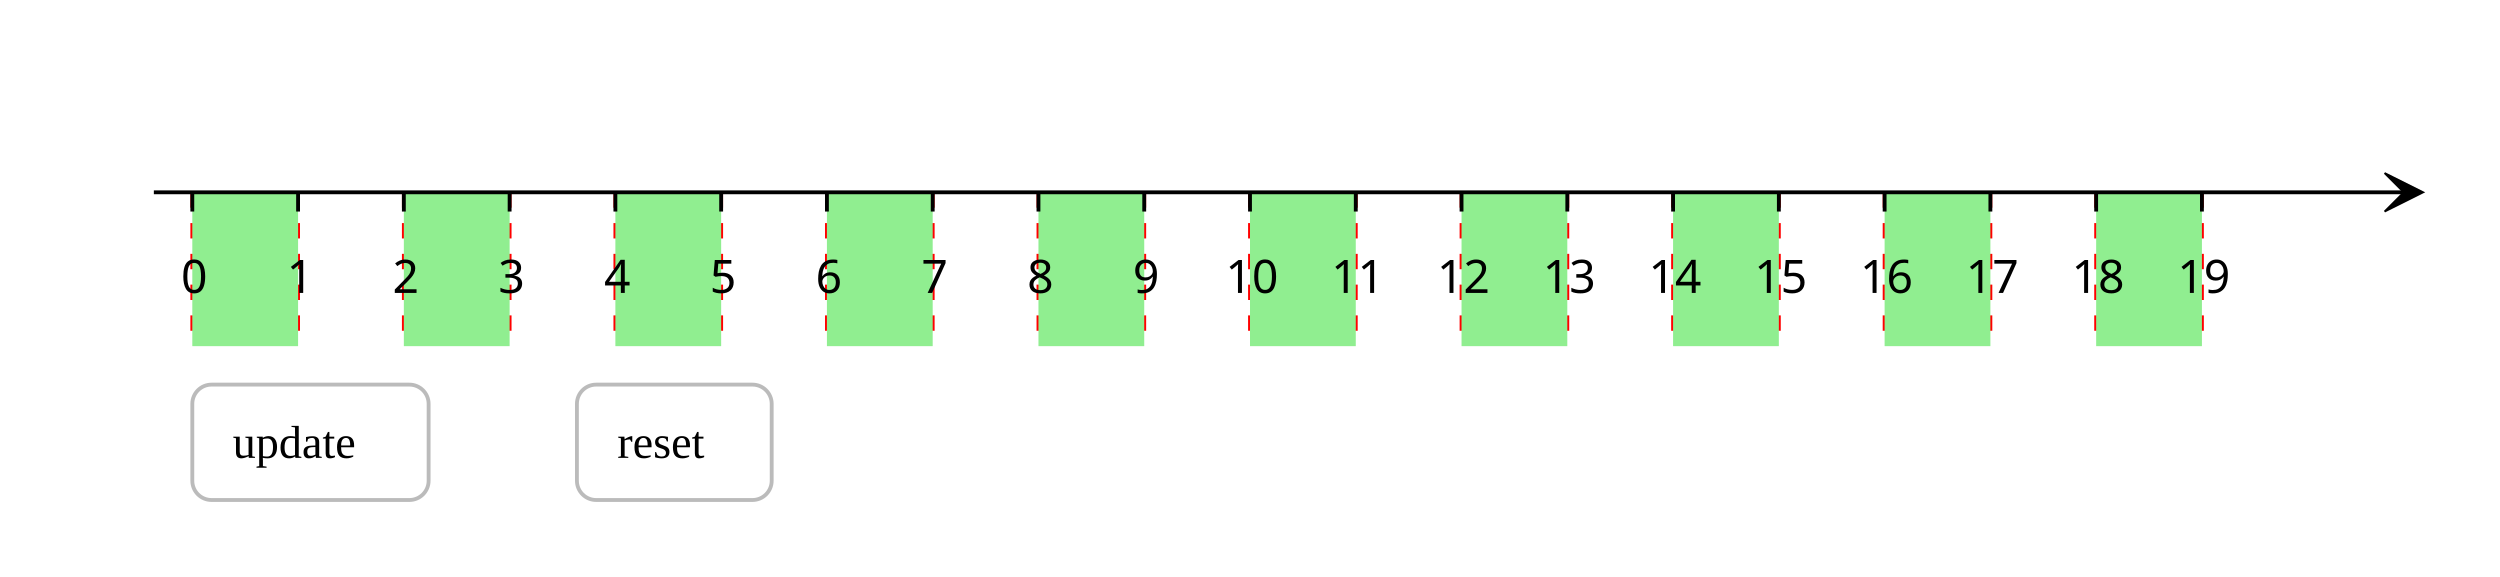
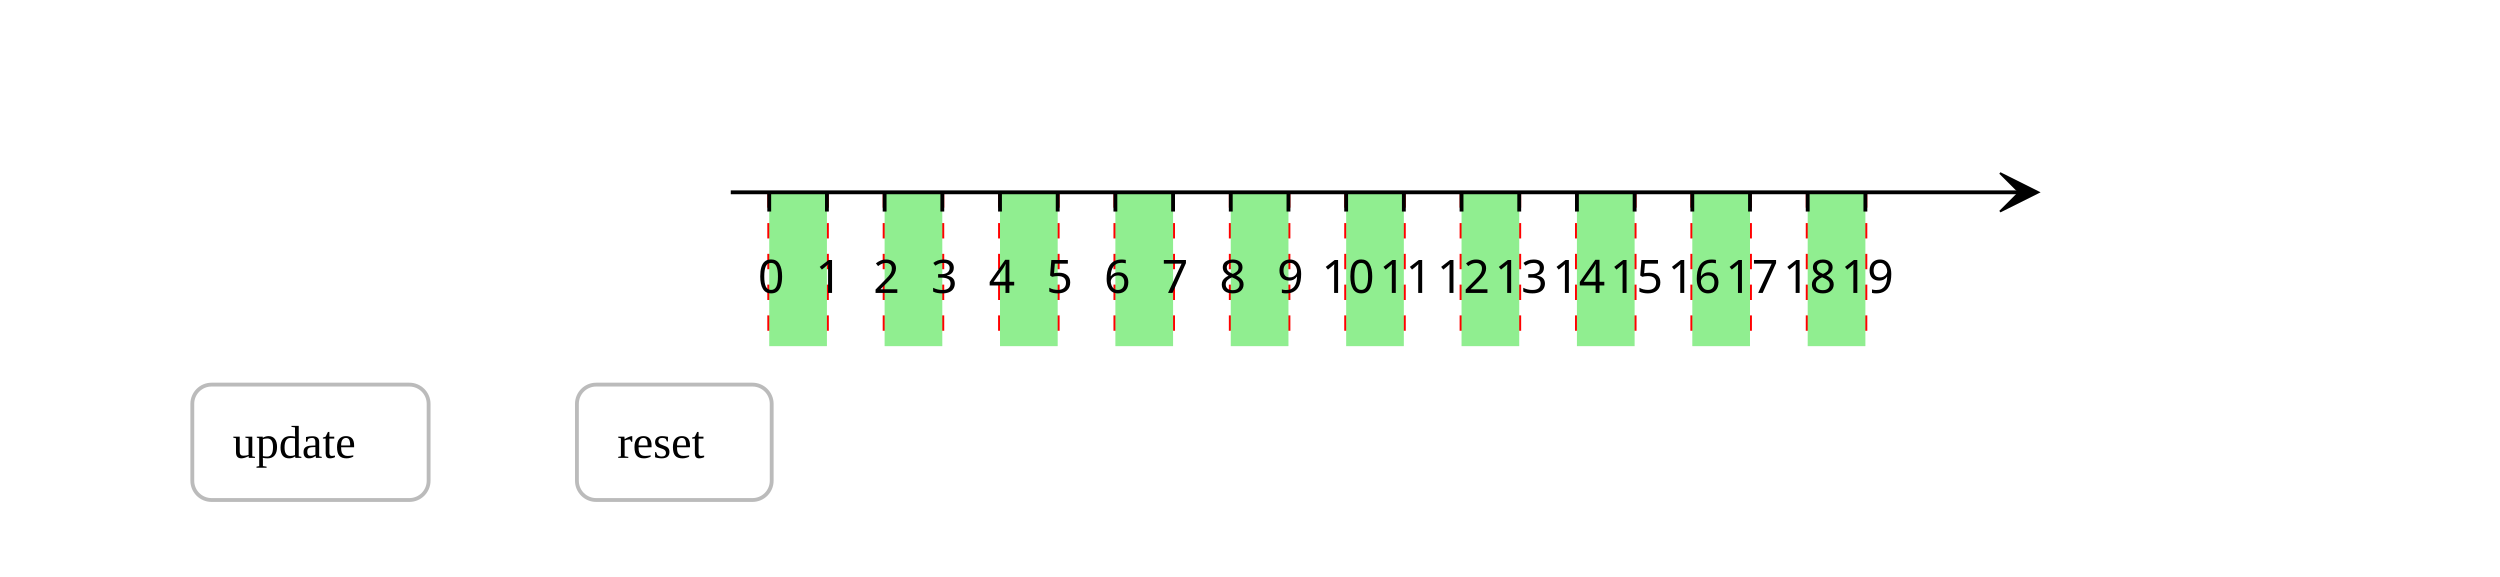
<svg xmlns="http://www.w3.org/2000/svg" width="650" height="150" color-interpolation-filters="sRGB" style="background: transparent;">
  <g>
    <g fill="none">
      <g fill="none">
        <g fill="none">
          <g fill="none" class="axis-grid-group">
            <g fill="none" class="axis-grid">
              <g fill="none" class="grid-line-group">
                <g>
-                   <path fill="none" stroke="rgba(255,0,0,1)" stroke-dasharray="4,4" stroke-width="1" d="m50 50 0 40" class="grid-line" />
-                 </g>
-                 <g>
-                   <path fill="none" stroke="rgba(255,0,0,1)" stroke-dasharray="4,4" stroke-width="1" d="m77.5 50 0 40" class="grid-line" />
-                 </g>
-                 <g>
-                   <path fill="none" stroke="rgba(255,0,0,1)" stroke-dasharray="4,4" stroke-width="1" d="m105 50 0 40" class="grid-line" />
-                 </g>
-                 <g>
-                   <path fill="none" stroke="rgba(255,0,0,1)" stroke-dasharray="4,4" stroke-width="1" d="m132.5 50 0 40" class="grid-line" />
-                 </g>
-                 <g>
-                   <path fill="none" stroke="rgba(255,0,0,1)" stroke-dasharray="4,4" stroke-width="1" d="m160 50 0 40" class="grid-line" />
-                 </g>
-                 <g>
-                   <path fill="none" stroke="rgba(255,0,0,1)" stroke-dasharray="4,4" stroke-width="1" d="m187.5 50 0 40" class="grid-line" />
+                   <path fill="none" stroke="rgba(255,0,0,1)" stroke-dasharray="4,4" stroke-width="1" d="m200 50 0 40" class="grid-line" />
                </g>
                <g>
                  <path fill="none" stroke="rgba(255,0,0,1)" stroke-dasharray="4,4" stroke-width="1" d="m215 50 0 40" class="grid-line" />
                </g>
                <g>
-                   <path fill="none" stroke="rgba(255,0,0,1)" stroke-dasharray="4,4" stroke-width="1" d="m242.5 50 0 40" class="grid-line" />
-                 </g>
-                 <g>
-                   <path fill="none" stroke="rgba(255,0,0,1)" stroke-dasharray="4,4" stroke-width="1" d="m270 50 0 40" class="grid-line" />
-                 </g>
-                 <g>
-                   <path fill="none" stroke="rgba(255,0,0,1)" stroke-dasharray="4,4" stroke-width="1" d="m297.5 50 0 40" class="grid-line" />
-                 </g>
-                 <g>
-                   <path fill="none" stroke="rgba(255,0,0,1)" stroke-dasharray="4,4" stroke-width="1" d="m325 50 0 40" class="grid-line" />
-                 </g>
-                 <g>
-                   <path fill="none" stroke="rgba(255,0,0,1)" stroke-dasharray="4,4" stroke-width="1" d="m352.5 50 0 40" class="grid-line" />
+                   <path fill="none" stroke="rgba(255,0,0,1)" stroke-dasharray="4,4" stroke-width="1" d="m230 50 0 40" class="grid-line" />
+                 </g>
+                 <g>
+                   <path fill="none" stroke="rgba(255,0,0,1)" stroke-dasharray="4,4" stroke-width="1" d="m245 50 0 40" class="grid-line" />
+                 </g>
+                 <g>
+                   <path fill="none" stroke="rgba(255,0,0,1)" stroke-dasharray="4,4" stroke-width="1" d="m260 50 0 40" class="grid-line" />
+                 </g>
+                 <g>
+                   <path fill="none" stroke="rgba(255,0,0,1)" stroke-dasharray="4,4" stroke-width="1" d="m275 50 0 40" class="grid-line" />
+                 </g>
+                 <g>
+                   <path fill="none" stroke="rgba(255,0,0,1)" stroke-dasharray="4,4" stroke-width="1" d="m290 50 0 40" class="grid-line" />
+                 </g>
+                 <g>
+                   <path fill="none" stroke="rgba(255,0,0,1)" stroke-dasharray="4,4" stroke-width="1" d="m305 50 0 40" class="grid-line" />
+                 </g>
+                 <g>
+                   <path fill="none" stroke="rgba(255,0,0,1)" stroke-dasharray="4,4" stroke-width="1" d="m320 50 0 40" class="grid-line" />
+                 </g>
+                 <g>
+                   <path fill="none" stroke="rgba(255,0,0,1)" stroke-dasharray="4,4" stroke-width="1" d="m335 50 0 40" class="grid-line" />
+                 </g>
+                 <g>
+                   <path fill="none" stroke="rgba(255,0,0,1)" stroke-dasharray="4,4" stroke-width="1" d="m350 50 0 40" class="grid-line" />
+                 </g>
+                 <g>
+                   <path fill="none" stroke="rgba(255,0,0,1)" stroke-dasharray="4,4" stroke-width="1" d="m365 50 0 40" class="grid-line" />
                </g>
                <g>
                  <path fill="none" stroke="rgba(255,0,0,1)" stroke-dasharray="4,4" stroke-width="1" d="m380 50 0 40" class="grid-line" />
                </g>
                <g>
-                   <path fill="none" stroke="rgba(255,0,0,1)" stroke-dasharray="4,4" stroke-width="1" d="m407.5 50 0 40" class="grid-line" />
-                 </g>
-                 <g>
-                   <path fill="none" stroke="rgba(255,0,0,1)" stroke-dasharray="4,4" stroke-width="1" d="m435 50 0 40" class="grid-line" />
-                 </g>
-                 <g>
-                   <path fill="none" stroke="rgba(255,0,0,1)" stroke-dasharray="4,4" stroke-width="1" d="m462.5 50 0 40" class="grid-line" />
-                 </g>
-                 <g>
-                   <path fill="none" stroke="rgba(255,0,0,1)" stroke-dasharray="4,4" stroke-width="1" d="m490 50 0 40" class="grid-line" />
-                 </g>
-                 <g>
-                   <path fill="none" stroke="rgba(255,0,0,1)" stroke-dasharray="4,4" stroke-width="1" d="m517.5 50 0 40" class="grid-line" />
-                 </g>
-                 <g>
-                   <path fill="none" stroke="rgba(255,0,0,1)" stroke-dasharray="4,4" stroke-width="1" d="m545 50 0 40" class="grid-line" />
-                 </g>
-                 <g>
-                   <path fill="none" stroke="rgba(255,0,0,1)" stroke-dasharray="4,4" stroke-width="1" d="m572.5 50 0 40" class="grid-line" />
+                   <path fill="none" stroke="rgba(255,0,0,1)" stroke-dasharray="4,4" stroke-width="1" d="m395 50 0 40" class="grid-line" />
+                 </g>
+                 <g>
+                   <path fill="none" stroke="rgba(255,0,0,1)" stroke-dasharray="4,4" stroke-width="1" d="m410 50 0 40" class="grid-line" />
+                 </g>
+                 <g>
+                   <path fill="none" stroke="rgba(255,0,0,1)" stroke-dasharray="4,4" stroke-width="1" d="m425 50 0 40" class="grid-line" />
+                 </g>
+                 <g>
+                   <path fill="none" stroke="rgba(255,0,0,1)" stroke-dasharray="4,4" stroke-width="1" d="m440 50 0 40" class="grid-line" />
+                 </g>
+                 <g>
+                   <path fill="none" stroke="rgba(255,0,0,1)" stroke-dasharray="4,4" stroke-width="1" d="m455 50 0 40" class="grid-line" />
+                 </g>
+                 <g>
+                   <path fill="none" stroke="rgba(255,0,0,1)" stroke-dasharray="4,4" stroke-width="1" d="m470 50 0 40" class="grid-line" />
+                 </g>
+                 <g>
+                   <path fill="none" stroke="rgba(255,0,0,1)" stroke-dasharray="4,4" stroke-width="1" d="m485 50 0 40" class="grid-line" />
                </g>
              </g>
              <g fill="none" class="grid-region-group">
                <g>
-                   <path fill="rgba(144,238,144,1)" d="m50 50 0 40 27.5 0 0-40-27.5 0" class="grid-region" />
-                 </g>
-                 <g>
-                   <path fill="rgba(0,0,0,0)" d="m77.5 50 0 40 27.5 0 0-40-27.5 0" class="grid-region" />
-                 </g>
-                 <g>
-                   <path fill="rgba(144,238,144,1)" d="m105 50 0 40 27.5 0 0-40-27.5 0" class="grid-region" />
-                 </g>
-                 <g>
-                   <path fill="rgba(0,0,0,0)" d="m132.5 50 0 40 27.5 0 0-40-27.5 0" class="grid-region" />
-                 </g>
-                 <g>
-                   <path fill="rgba(144,238,144,1)" d="m160 50 0 40 27.5 0 0-40-27.5 0" class="grid-region" />
-                 </g>
-                 <g>
-                   <path fill="rgba(0,0,0,0)" d="m187.5 50 0 40 27.5 0 0-40-27.5 0" class="grid-region" />
-                 </g>
-                 <g>
-                   <path fill="rgba(144,238,144,1)" d="m215 50 0 40 27.5 0 0-40-27.5 0" class="grid-region" />
-                 </g>
-                 <g>
-                   <path fill="rgba(0,0,0,0)" d="m242.5 50 0 40 27.5 0 0-40-27.5 0" class="grid-region" />
-                 </g>
-                 <g>
-                   <path fill="rgba(144,238,144,1)" d="m270 50 0 40 27.5 0 0-40-27.5 0" class="grid-region" />
-                 </g>
-                 <g>
-                   <path fill="rgba(0,0,0,0)" d="m297.5 50 0 40 27.5 0 0-40-27.5 0" class="grid-region" />
-                 </g>
-                 <g>
-                   <path fill="rgba(144,238,144,1)" d="m325 50 0 40 27.5 0 0-40-27.5 0" class="grid-region" />
-                 </g>
-                 <g>
-                   <path fill="rgba(0,0,0,0)" d="m352.5 50 0 40 27.5 0 0-40-27.5 0" class="grid-region" />
-                 </g>
-                 <g>
-                   <path fill="rgba(144,238,144,1)" d="m380 50 0 40 27.5 0 0-40-27.5 0" class="grid-region" />
-                 </g>
-                 <g>
-                   <path fill="rgba(0,0,0,0)" d="m407.5 50 0 40 27.5 0 0-40-27.5 0" class="grid-region" />
-                 </g>
-                 <g>
-                   <path fill="rgba(144,238,144,1)" d="m435 50 0 40 27.5 0 0-40-27.5 0" class="grid-region" />
-                 </g>
-                 <g>
-                   <path fill="rgba(0,0,0,0)" d="m462.5 50 0 40 27.5 0 0-40-27.5 0" class="grid-region" />
-                 </g>
-                 <g>
-                   <path fill="rgba(144,238,144,1)" d="m490 50 0 40 27.5 0 0-40-27.5 0" class="grid-region" />
-                 </g>
-                 <g>
-                   <path fill="rgba(0,0,0,0)" d="m517.5 50 0 40 27.5 0 0-40-27.5 0" class="grid-region" />
-                 </g>
-                 <g>
-                   <path fill="rgba(144,238,144,1)" d="m545 50 0 40 27.5 0 0-40-27.5 0" class="grid-region" />
+                   <path fill="rgba(144,238,144,1)" d="m200 50 0 40 15 0 0-40-15 0" class="grid-region" />
+                 </g>
+                 <g>
+                   <path fill="rgba(0,0,0,0)" d="m215 50 0 40 15 0 0-40-15 0" class="grid-region" />
+                 </g>
+                 <g>
+                   <path fill="rgba(144,238,144,1)" d="m230 50 0 40 15 0 0-40-15 0" class="grid-region" />
+                 </g>
+                 <g>
+                   <path fill="rgba(0,0,0,0)" d="m245 50 0 40 15 0 0-40-15 0" class="grid-region" />
+                 </g>
+                 <g>
+                   <path fill="rgba(144,238,144,1)" d="m260 50 0 40 15 0 0-40-15 0" class="grid-region" />
+                 </g>
+                 <g>
+                   <path fill="rgba(0,0,0,0)" d="m275 50 0 40 15 0 0-40-15 0" class="grid-region" />
+                 </g>
+                 <g>
+                   <path fill="rgba(144,238,144,1)" d="m290 50 0 40 15 0 0-40-15 0" class="grid-region" />
+                 </g>
+                 <g>
+                   <path fill="rgba(0,0,0,0)" d="m305 50 0 40 15 0 0-40-15 0" class="grid-region" />
+                 </g>
+                 <g>
+                   <path fill="rgba(144,238,144,1)" d="m320 50 0 40 15 0 0-40-15 0" class="grid-region" />
+                 </g>
+                 <g>
+                   <path fill="rgba(0,0,0,0)" d="m335 50 0 40 15 0 0-40-15 0" class="grid-region" />
+                 </g>
+                 <g>
+                   <path fill="rgba(144,238,144,1)" d="m350 50 0 40 15 0 0-40-15 0" class="grid-region" />
+                 </g>
+                 <g>
+                   <path fill="rgba(0,0,0,0)" d="m365 50 0 40 15 0 0-40-15 0" class="grid-region" />
+                 </g>
+                 <g>
+                   <path fill="rgba(144,238,144,1)" d="m380 50 0 40 15 0 0-40-15 0" class="grid-region" />
+                 </g>
+                 <g>
+                   <path fill="rgba(0,0,0,0)" d="m395 50 0 40 15 0 0-40-15 0" class="grid-region" />
+                 </g>
+                 <g>
+                   <path fill="rgba(144,238,144,1)" d="m410 50 0 40 15 0 0-40-15 0" class="grid-region" />
+                 </g>
+                 <g>
+                   <path fill="rgba(0,0,0,0)" d="m425 50 0 40 15 0 0-40-15 0" class="grid-region" />
+                 </g>
+                 <g>
+                   <path fill="rgba(144,238,144,1)" d="m440 50 0 40 15 0 0-40-15 0" class="grid-region" />
+                 </g>
+                 <g>
+                   <path fill="rgba(0,0,0,0)" d="m455 50 0 40 15 0 0-40-15 0" class="grid-region" />
+                 </g>
+                 <g>
+                   <path fill="rgba(144,238,144,1)" d="m470 50 0 40 15 0 0-40-15 0" class="grid-region" />
                </g>
              </g>
            </g>
          </g>
          <g fill="none" class="axis-main-group">
            <g fill="none" class="axis-line-group">
              <g>
-                 <line x1="40" x2="625" y1="50" y2="50" fill="none" stroke="rgba(0,0,0,1)" stroke-width="1" class="axis-line axis-line" />
-                 <g transform="matrix(-.5 0 0 -.5 625 50)">
+                 <line x1="190" x2="525" y1="50" y2="50" fill="none" stroke="rgba(0,0,0,1)" stroke-width="1" class="axis-line axis-line" />
+                 <g transform="matrix(-.5 0 0 -.5 525 50)">
                  <path fill="rgba(0,0,0,1)" stroke="rgba(0,0,0,1)" stroke-width="1" d="m10 10-20-10 20-10-10 10 10 10Z" />
                </g>
              </g>
            </g>
            <g fill="none" class="axis-tick-group">
-               <g fill="none" class="axis-tick" transform="matrix(1 0 0 1 50 50)">
-                 <g>
-                   <line x1="0" x2="0" y1="0" y2="5" fill="none" stroke="rgba(0,0,0,1)" stroke-width="1" class="axis-tick-item" />
-                 </g>
-               </g>
-               <g fill="none" class="axis-tick" transform="matrix(1 0 0 1 77.5 50)">
-                 <g>
-                   <line x1="0" x2="0" y1="0" y2="5" fill="none" stroke="rgba(0,0,0,1)" stroke-width="1" class="axis-tick-item" />
-                 </g>
-               </g>
-               <g fill="none" class="axis-tick" transform="matrix(1 0 0 1 105 50)">
-                 <g>
-                   <line x1="0" x2="0" y1="0" y2="5" fill="none" stroke="rgba(0,0,0,1)" stroke-width="1" class="axis-tick-item" />
-                 </g>
-               </g>
-               <g fill="none" class="axis-tick" transform="matrix(1 0 0 1 132.5 50)">
-                 <g>
-                   <line x1="0" x2="0" y1="0" y2="5" fill="none" stroke="rgba(0,0,0,1)" stroke-width="1" class="axis-tick-item" />
-                 </g>
-               </g>
-               <g fill="none" class="axis-tick" transform="matrix(1 0 0 1 160 50)">
-                 <g>
-                   <line x1="0" x2="0" y1="0" y2="5" fill="none" stroke="rgba(0,0,0,1)" stroke-width="1" class="axis-tick-item" />
-                 </g>
-               </g>
-               <g fill="none" class="axis-tick" transform="matrix(1 0 0 1 187.5 50)">
+               <g fill="none" class="axis-tick" transform="matrix(1 0 0 1 200 50)">
                <g>
                  <line x1="0" x2="0" y1="0" y2="5" fill="none" stroke="rgba(0,0,0,1)" stroke-width="1" class="axis-tick-item" />
                </g>
              </g>
              <g fill="none" class="axis-tick" transform="matrix(1 0 0 1 215 50)">
                <g>
                  <line x1="0" x2="0" y1="0" y2="5" fill="none" stroke="rgba(0,0,0,1)" stroke-width="1" class="axis-tick-item" />
                </g>
              </g>
-               <g fill="none" class="axis-tick" transform="matrix(1 0 0 1 242.5 50)">
-                 <g>
-                   <line x1="0" x2="0" y1="0" y2="5" fill="none" stroke="rgba(0,0,0,1)" stroke-width="1" class="axis-tick-item" />
-                 </g>
-               </g>
-               <g fill="none" class="axis-tick" transform="matrix(1 0 0 1 270 50)">
-                 <g>
-                   <line x1="0" x2="0" y1="0" y2="5" fill="none" stroke="rgba(0,0,0,1)" stroke-width="1" class="axis-tick-item" />
-                 </g>
-               </g>
-               <g fill="none" class="axis-tick" transform="matrix(1 0 0 1 297.5 50)">
-                 <g>
-                   <line x1="0" x2="0" y1="0" y2="5" fill="none" stroke="rgba(0,0,0,1)" stroke-width="1" class="axis-tick-item" />
-                 </g>
-               </g>
-               <g fill="none" class="axis-tick" transform="matrix(1 0 0 1 325 50)">
-                 <g>
-                   <line x1="0" x2="0" y1="0" y2="5" fill="none" stroke="rgba(0,0,0,1)" stroke-width="1" class="axis-tick-item" />
-                 </g>
-               </g>
-               <g fill="none" class="axis-tick" transform="matrix(1 0 0 1 352.5 50)">
+               <g fill="none" class="axis-tick" transform="matrix(1 0 0 1 230 50)">
+                 <g>
+                   <line x1="0" x2="0" y1="0" y2="5" fill="none" stroke="rgba(0,0,0,1)" stroke-width="1" class="axis-tick-item" />
+                 </g>
+               </g>
+               <g fill="none" class="axis-tick" transform="matrix(1 0 0 1 245 50)">
+                 <g>
+                   <line x1="0" x2="0" y1="0" y2="5" fill="none" stroke="rgba(0,0,0,1)" stroke-width="1" class="axis-tick-item" />
+                 </g>
+               </g>
+               <g fill="none" class="axis-tick" transform="matrix(1 0 0 1 260 50)">
+                 <g>
+                   <line x1="0" x2="0" y1="0" y2="5" fill="none" stroke="rgba(0,0,0,1)" stroke-width="1" class="axis-tick-item" />
+                 </g>
+               </g>
+               <g fill="none" class="axis-tick" transform="matrix(1 0 0 1 275 50)">
+                 <g>
+                   <line x1="0" x2="0" y1="0" y2="5" fill="none" stroke="rgba(0,0,0,1)" stroke-width="1" class="axis-tick-item" />
+                 </g>
+               </g>
+               <g fill="none" class="axis-tick" transform="matrix(1 0 0 1 290 50)">
+                 <g>
+                   <line x1="0" x2="0" y1="0" y2="5" fill="none" stroke="rgba(0,0,0,1)" stroke-width="1" class="axis-tick-item" />
+                 </g>
+               </g>
+               <g fill="none" class="axis-tick" transform="matrix(1 0 0 1 305 50)">
+                 <g>
+                   <line x1="0" x2="0" y1="0" y2="5" fill="none" stroke="rgba(0,0,0,1)" stroke-width="1" class="axis-tick-item" />
+                 </g>
+               </g>
+               <g fill="none" class="axis-tick" transform="matrix(1 0 0 1 320 50)">
+                 <g>
+                   <line x1="0" x2="0" y1="0" y2="5" fill="none" stroke="rgba(0,0,0,1)" stroke-width="1" class="axis-tick-item" />
+                 </g>
+               </g>
+               <g fill="none" class="axis-tick" transform="matrix(1 0 0 1 335 50)">
+                 <g>
+                   <line x1="0" x2="0" y1="0" y2="5" fill="none" stroke="rgba(0,0,0,1)" stroke-width="1" class="axis-tick-item" />
+                 </g>
+               </g>
+               <g fill="none" class="axis-tick" transform="matrix(1 0 0 1 350 50)">
+                 <g>
+                   <line x1="0" x2="0" y1="0" y2="5" fill="none" stroke="rgba(0,0,0,1)" stroke-width="1" class="axis-tick-item" />
+                 </g>
+               </g>
+               <g fill="none" class="axis-tick" transform="matrix(1 0 0 1 365 50)">
                <g>
                  <line x1="0" x2="0" y1="0" y2="5" fill="none" stroke="rgba(0,0,0,1)" stroke-width="1" class="axis-tick-item" />
                </g>
              </g>
              <g fill="none" class="axis-tick" transform="matrix(1 0 0 1 380 50)">
                <g>
                  <line x1="0" x2="0" y1="0" y2="5" fill="none" stroke="rgba(0,0,0,1)" stroke-width="1" class="axis-tick-item" />
                </g>
              </g>
-               <g fill="none" class="axis-tick" transform="matrix(1 0 0 1 407.5 50)">
-                 <g>
-                   <line x1="0" x2="0" y1="0" y2="5" fill="none" stroke="rgba(0,0,0,1)" stroke-width="1" class="axis-tick-item" />
-                 </g>
-               </g>
-               <g fill="none" class="axis-tick" transform="matrix(1 0 0 1 435 50)">
-                 <g>
-                   <line x1="0" x2="0" y1="0" y2="5" fill="none" stroke="rgba(0,0,0,1)" stroke-width="1" class="axis-tick-item" />
-                 </g>
-               </g>
-               <g fill="none" class="axis-tick" transform="matrix(1 0 0 1 462.5 50)">
-                 <g>
-                   <line x1="0" x2="0" y1="0" y2="5" fill="none" stroke="rgba(0,0,0,1)" stroke-width="1" class="axis-tick-item" />
-                 </g>
-               </g>
-               <g fill="none" class="axis-tick" transform="matrix(1 0 0 1 490 50)">
-                 <g>
-                   <line x1="0" x2="0" y1="0" y2="5" fill="none" stroke="rgba(0,0,0,1)" stroke-width="1" class="axis-tick-item" />
-                 </g>
-               </g>
-               <g fill="none" class="axis-tick" transform="matrix(1 0 0 1 517.5 50)">
-                 <g>
-                   <line x1="0" x2="0" y1="0" y2="5" fill="none" stroke="rgba(0,0,0,1)" stroke-width="1" class="axis-tick-item" />
-                 </g>
-               </g>
-               <g fill="none" class="axis-tick" transform="matrix(1 0 0 1 545 50)">
-                 <g>
-                   <line x1="0" x2="0" y1="0" y2="5" fill="none" stroke="rgba(0,0,0,1)" stroke-width="1" class="axis-tick-item" />
-                 </g>
-               </g>
-               <g fill="none" class="axis-tick" transform="matrix(1 0 0 1 572.5 50)">
+               <g fill="none" class="axis-tick" transform="matrix(1 0 0 1 395 50)">
+                 <g>
+                   <line x1="0" x2="0" y1="0" y2="5" fill="none" stroke="rgba(0,0,0,1)" stroke-width="1" class="axis-tick-item" />
+                 </g>
+               </g>
+               <g fill="none" class="axis-tick" transform="matrix(1 0 0 1 410 50)">
+                 <g>
+                   <line x1="0" x2="0" y1="0" y2="5" fill="none" stroke="rgba(0,0,0,1)" stroke-width="1" class="axis-tick-item" />
+                 </g>
+               </g>
+               <g fill="none" class="axis-tick" transform="matrix(1 0 0 1 425 50)">
+                 <g>
+                   <line x1="0" x2="0" y1="0" y2="5" fill="none" stroke="rgba(0,0,0,1)" stroke-width="1" class="axis-tick-item" />
+                 </g>
+               </g>
+               <g fill="none" class="axis-tick" transform="matrix(1 0 0 1 440 50)">
+                 <g>
+                   <line x1="0" x2="0" y1="0" y2="5" fill="none" stroke="rgba(0,0,0,1)" stroke-width="1" class="axis-tick-item" />
+                 </g>
+               </g>
+               <g fill="none" class="axis-tick" transform="matrix(1 0 0 1 455 50)">
+                 <g>
+                   <line x1="0" x2="0" y1="0" y2="5" fill="none" stroke="rgba(0,0,0,1)" stroke-width="1" class="axis-tick-item" />
+                 </g>
+               </g>
+               <g fill="none" class="axis-tick" transform="matrix(1 0 0 1 470 50)">
+                 <g>
+                   <line x1="0" x2="0" y1="0" y2="5" fill="none" stroke="rgba(0,0,0,1)" stroke-width="1" class="axis-tick-item" />
+                 </g>
+               </g>
+               <g fill="none" class="axis-tick" transform="matrix(1 0 0 1 485 50)">
                <g>
                  <line x1="0" x2="0" y1="0" y2="5" fill="none" stroke="rgba(0,0,0,1)" stroke-width="1" class="axis-tick-item" />
                </g>
              </g>
            </g>
            <g fill="none" class="axis-label-group">
-               <g fill="none" class="axis-label" transform="matrix(1 0 0 1 50 60)">
+               <g fill="none" class="axis-label" transform="matrix(1 0 0 1 200 60)">
                <g>
                  <text fill="rgba(0,0,0,1)" stroke-width="1" class="axis-label-item" dominant-baseline="central" dx=".5" dy="11.5" font-family="sans-serif" font-size="12" font-style="normal" font-variant="normal" font-weight="normal" paint-order="stroke" style="transform:translate(0px, 0px);" text-anchor="middle">0</text>
                </g>
              </g>
-               <g fill="none" class="axis-label" transform="matrix(1 0 0 1 77.5 60)">
+               <g fill="none" class="axis-label" transform="matrix(1 0 0 1 215 60)">
                <g>
                  <text fill="rgba(0,0,0,1)" stroke-width="1" class="axis-label-item" dominant-baseline="central" dx=".5" dy="11.5" font-family="sans-serif" font-size="12" font-style="normal" font-variant="normal" font-weight="normal" paint-order="stroke" style="transform:translate(0px, 0px);" text-anchor="middle">1</text>
                </g>
              </g>
-               <g fill="none" class="axis-label" transform="matrix(1 0 0 1 105 60)">
+               <g fill="none" class="axis-label" transform="matrix(1 0 0 1 230 60)">
                <g>
                  <text fill="rgba(0,0,0,1)" stroke-width="1" class="axis-label-item" dominant-baseline="central" dx=".5" dy="11.5" font-family="sans-serif" font-size="12" font-style="normal" font-variant="normal" font-weight="normal" paint-order="stroke" style="transform:translate(0px, 0px);" text-anchor="middle">2</text>
                </g>
              </g>
-               <g fill="none" class="axis-label" transform="matrix(1 0 0 1 132.5 60)">
+               <g fill="none" class="axis-label" transform="matrix(1 0 0 1 245 60)">
                <g>
                  <text fill="rgba(0,0,0,1)" stroke-width="1" class="axis-label-item" dominant-baseline="central" dx=".5" dy="11.5" font-family="sans-serif" font-size="12" font-style="normal" font-variant="normal" font-weight="normal" paint-order="stroke" style="transform:translate(0px, 0px);" text-anchor="middle">3</text>
                </g>
              </g>
-               <g fill="none" class="axis-label" transform="matrix(1 0 0 1 160 60)">
+               <g fill="none" class="axis-label" transform="matrix(1 0 0 1 260 60)">
                <g>
                  <text fill="rgba(0,0,0,1)" stroke-width="1" class="axis-label-item" dominant-baseline="central" dx=".5" dy="11.5" font-family="sans-serif" font-size="12" font-style="normal" font-variant="normal" font-weight="normal" paint-order="stroke" style="transform:translate(0px, 0px);" text-anchor="middle">4</text>
                </g>
              </g>
-               <g fill="none" class="axis-label" transform="matrix(1 0 0 1 187.5 60)">
+               <g fill="none" class="axis-label" transform="matrix(1 0 0 1 275 60)">
                <g>
                  <text fill="rgba(0,0,0,1)" stroke-width="1" class="axis-label-item" dominant-baseline="central" dx=".5" dy="11.5" font-family="sans-serif" font-size="12" font-style="normal" font-variant="normal" font-weight="normal" paint-order="stroke" style="transform:translate(0px, 0px);" text-anchor="middle">5</text>
                </g>
              </g>
-               <g fill="none" class="axis-label" transform="matrix(1 0 0 1 215 60)">
+               <g fill="none" class="axis-label" transform="matrix(1 0 0 1 290 60)">
                <g>
                  <text fill="rgba(0,0,0,1)" stroke-width="1" class="axis-label-item" dominant-baseline="central" dx=".5" dy="11.5" font-family="sans-serif" font-size="12" font-style="normal" font-variant="normal" font-weight="normal" paint-order="stroke" style="transform:translate(0px, 0px);" text-anchor="middle">6</text>
                </g>
              </g>
-               <g fill="none" class="axis-label" transform="matrix(1 0 0 1 242.5 60)">
+               <g fill="none" class="axis-label" transform="matrix(1 0 0 1 305 60)">
                <g>
                  <text fill="rgba(0,0,0,1)" stroke-width="1" class="axis-label-item" dominant-baseline="central" dx=".5" dy="11.5" font-family="sans-serif" font-size="12" font-style="normal" font-variant="normal" font-weight="normal" paint-order="stroke" style="transform:translate(0px, 0px);" text-anchor="middle">7</text>
                </g>
              </g>
-               <g fill="none" class="axis-label" transform="matrix(1 0 0 1 270 60)">
+               <g fill="none" class="axis-label" transform="matrix(1 0 0 1 320 60)">
                <g>
                  <text fill="rgba(0,0,0,1)" stroke-width="1" class="axis-label-item" dominant-baseline="central" dx=".5" dy="11.5" font-family="sans-serif" font-size="12" font-style="normal" font-variant="normal" font-weight="normal" paint-order="stroke" style="transform:translate(0px, 0px);" text-anchor="middle">8</text>
                </g>
              </g>
-               <g fill="none" class="axis-label" transform="matrix(1 0 0 1 297.5 60)">
+               <g fill="none" class="axis-label" transform="matrix(1 0 0 1 335 60)">
                <g>
                  <text fill="rgba(0,0,0,1)" stroke-width="1" class="axis-label-item" dominant-baseline="central" dx=".5" dy="11.5" font-family="sans-serif" font-size="12" font-style="normal" font-variant="normal" font-weight="normal" paint-order="stroke" style="transform:translate(0px, 0px);" text-anchor="middle">9</text>
                </g>
              </g>
-               <g fill="none" class="axis-label" transform="matrix(1 0 0 1 325 60)">
+               <g fill="none" class="axis-label" transform="matrix(1 0 0 1 350 60)">
                <g>
                  <text fill="rgba(0,0,0,1)" stroke-width="1" class="axis-label-item" dominant-baseline="central" dx=".5" dy="11.5" font-family="sans-serif" font-size="12" font-style="normal" font-variant="normal" font-weight="normal" paint-order="stroke" style="transform:translate(0px, 0px);" text-anchor="middle">10</text>
                </g>
              </g>
-               <g fill="none" class="axis-label" transform="matrix(1 0 0 1 352.5 60)">
+               <g fill="none" class="axis-label" transform="matrix(1 0 0 1 365 60)">
                <g>
                  <text fill="rgba(0,0,0,1)" stroke-width="1" class="axis-label-item" dominant-baseline="central" dx=".5" dy="11.5" font-family="sans-serif" font-size="12" font-style="normal" font-variant="normal" font-weight="normal" paint-order="stroke" style="transform:translate(0px, 0px);" text-anchor="middle">11</text>
                </g>
              </g>
              <g fill="none" class="axis-label" transform="matrix(1 0 0 1 380 60)">
                <g>
                  <text fill="rgba(0,0,0,1)" stroke-width="1" class="axis-label-item" dominant-baseline="central" dx=".5" dy="11.5" font-family="sans-serif" font-size="12" font-style="normal" font-variant="normal" font-weight="normal" paint-order="stroke" style="transform:translate(0px, 0px);" text-anchor="middle">12</text>
                </g>
              </g>
-               <g fill="none" class="axis-label" transform="matrix(1 0 0 1 407.5 60)">
+               <g fill="none" class="axis-label" transform="matrix(1 0 0 1 395 60)">
                <g>
                  <text fill="rgba(0,0,0,1)" stroke-width="1" class="axis-label-item" dominant-baseline="central" dx=".5" dy="11.5" font-family="sans-serif" font-size="12" font-style="normal" font-variant="normal" font-weight="normal" paint-order="stroke" style="transform:translate(0px, 0px);" text-anchor="middle">13</text>
                </g>
              </g>
-               <g fill="none" class="axis-label" transform="matrix(1 0 0 1 435 60)">
+               <g fill="none" class="axis-label" transform="matrix(1 0 0 1 410 60)">
                <g>
                  <text fill="rgba(0,0,0,1)" stroke-width="1" class="axis-label-item" dominant-baseline="central" dx=".5" dy="11.5" font-family="sans-serif" font-size="12" font-style="normal" font-variant="normal" font-weight="normal" paint-order="stroke" style="transform:translate(0px, 0px);" text-anchor="middle">14</text>
                </g>
              </g>
-               <g fill="none" class="axis-label" transform="matrix(1 0 0 1 462.5 60)">
+               <g fill="none" class="axis-label" transform="matrix(1 0 0 1 425 60)">
                <g>
                  <text fill="rgba(0,0,0,1)" stroke-width="1" class="axis-label-item" dominant-baseline="central" dx=".5" dy="11.5" font-family="sans-serif" font-size="12" font-style="normal" font-variant="normal" font-weight="normal" paint-order="stroke" style="transform:translate(0px, 0px);" text-anchor="middle">15</text>
                </g>
              </g>
-               <g fill="none" class="axis-label" transform="matrix(1 0 0 1 490 60)">
+               <g fill="none" class="axis-label" transform="matrix(1 0 0 1 440 60)">
                <g>
                  <text fill="rgba(0,0,0,1)" stroke-width="1" class="axis-label-item" dominant-baseline="central" dx=".5" dy="11.5" font-family="sans-serif" font-size="12" font-style="normal" font-variant="normal" font-weight="normal" paint-order="stroke" style="transform:translate(0px, 0px);" text-anchor="middle">16</text>
                </g>
              </g>
-               <g fill="none" class="axis-label" transform="matrix(1 0 0 1 517.5 60)">
+               <g fill="none" class="axis-label" transform="matrix(1 0 0 1 455 60)">
                <g>
                  <text fill="rgba(0,0,0,1)" stroke-width="1" class="axis-label-item" dominant-baseline="central" dx=".5" dy="11.5" font-family="sans-serif" font-size="12" font-style="normal" font-variant="normal" font-weight="normal" paint-order="stroke" style="transform:translate(0px, 0px);" text-anchor="middle">17</text>
                </g>
              </g>
-               <g fill="none" class="axis-label" transform="matrix(1 0 0 1 545 60)">
+               <g fill="none" class="axis-label" transform="matrix(1 0 0 1 470 60)">
                <g>
                  <text fill="rgba(0,0,0,1)" stroke-width="1" class="axis-label-item" dominant-baseline="central" dx=".5" dy="11.5" font-family="sans-serif" font-size="12" font-style="normal" font-variant="normal" font-weight="normal" paint-order="stroke" style="transform:translate(0px, 0px);" text-anchor="middle">18</text>
                </g>
              </g>
-               <g fill="none" class="axis-label" transform="matrix(1 0 0 1 572.5 60)">
+               <g fill="none" class="axis-label" transform="matrix(1 0 0 1 485 60)">
                <g>
                  <text fill="rgba(0,0,0,1)" stroke-width="1" class="axis-label-item" dominant-baseline="central" dx=".5" dy="11.5" font-family="sans-serif" font-size="12" font-style="normal" font-variant="normal" font-weight="normal" paint-order="stroke" style="transform:translate(0px, 0px);" text-anchor="middle">19</text>
                </g>
              </g>
            </g>
          </g>
          <g fill="none" class="axis-title-group" />
        </g>
        <g fill="none">
          <g>
            <path width="61.44" height="30" x="50" y="100" fill="rgba(0,0,0,0)" stroke="rgba(187,187,187,1)" stroke-width="1" d="m55 100 51.44 0a5 5 0 0 1 5 5l0 20a5 5 0 0 1-5 5l-51.44 0a5 5 0 0 1-5-5l0-20a5 5 0 0 1 5-5z" class=".background" />
          </g>
          <g fill="none" class="marker" />
          <g>
            <text x="60" y="115" fill="rgba(0,0,0,1)" class="text" dominant-baseline="central" dx=".5" dy="0" font-size="12" paint-order="stroke" style="transform:translate(0px, 0px);" text-anchor="left">update</text>
          </g>
        </g>
        <g fill="none">
          <g>
            <path width="50.64" height="30" x="150" y="100" fill="rgba(0,0,0,0)" stroke="rgba(187,187,187,1)" stroke-width="1" d="m155 100 40.64 0a5 5 0 0 1 5 5l0 20a5 5 0 0 1-5 5l-40.64 0a5 5 0 0 1-5-5l0-20a5 5 0 0 1 5-5z" class=".background" />
          </g>
          <g fill="none" class="marker" />
          <g>
            <text x="160" y="115" fill="rgba(0,0,0,1)" class="text" dominant-baseline="central" dx=".5" dy="0" font-size="12" paint-order="stroke" style="transform:translate(0px, 0px);" text-anchor="left">reset</text>
          </g>
        </g>
      </g>
    </g>
  </g>
</svg>
